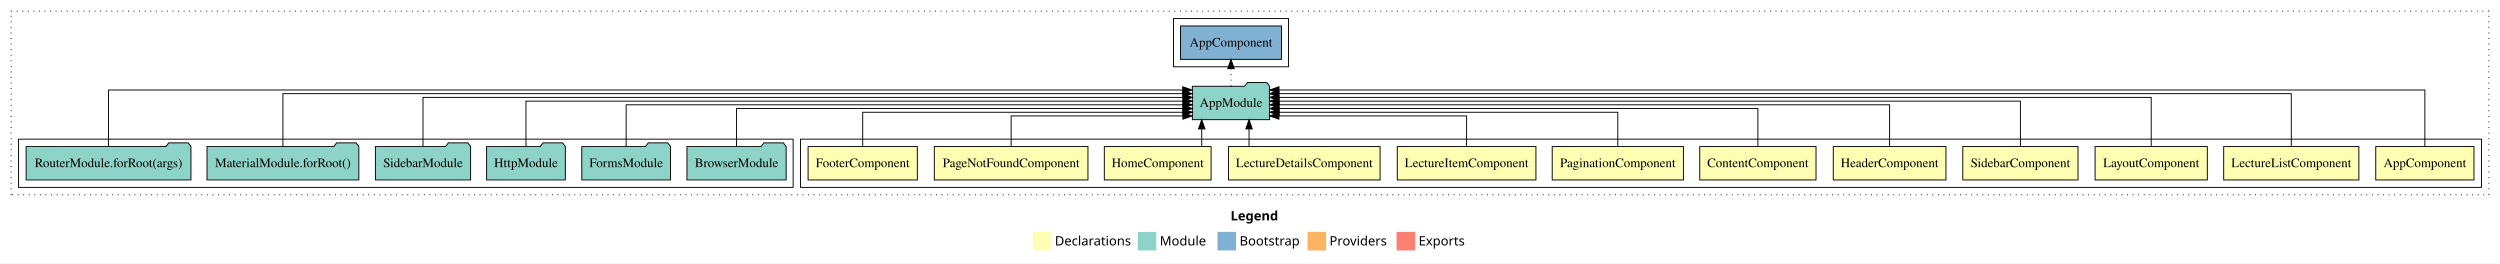
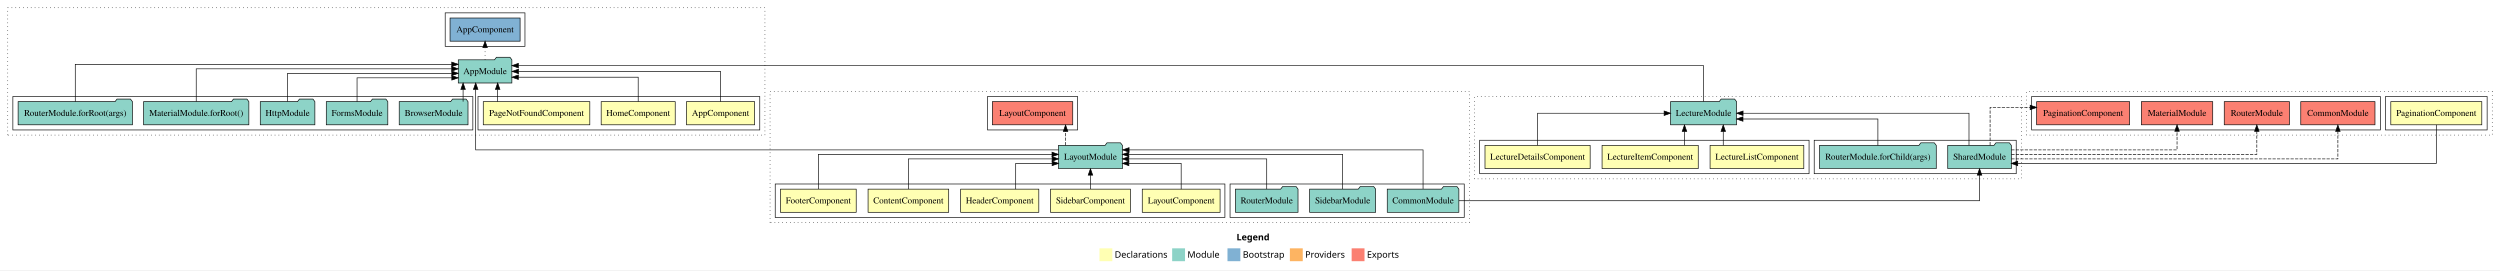
- <svg xmlns="http://www.w3.org/2000/svg" width="2695pt" height="284pt" viewBox="0.00 0.00 2695.00 284.00">
-   <g id="graph0" class="graph" transform="scale(1 1) rotate(0) translate(4 280)">
-     <polygon fill="white" stroke="none" points="-4,4 -4,-280 2691,-280 2691,4 -4,4" />
-     <text text-anchor="start" x="1322.51" y="-42.4" font-family="sans-serif" font-weight="bold" font-size="14.00">Legend</text>
-     <polygon fill="#ffffb3" stroke="none" points="1109.5,-10 1109.5,-30 1129.5,-30 1129.5,-10 1109.5,-10" />
-     <text text-anchor="start" x="1133.13" y="-15.4" font-family="sans-serif" font-size="14.00">  Declarations</text>
-     <polygon fill="#8dd3c7" stroke="none" points="1222.5,-10 1222.5,-30 1242.5,-30 1242.5,-10 1222.5,-10" />
-     <text text-anchor="start" x="1246.23" y="-15.4" font-family="sans-serif" font-size="14.00">  Module</text>
-     <polygon fill="#80b1d3" stroke="none" points="1308.5,-10 1308.5,-30 1328.5,-30 1328.5,-10 1308.5,-10" />
-     <text text-anchor="start" x="1332.28" y="-15.4" font-family="sans-serif" font-size="14.00">  Bootstrap</text>
-     <polygon fill="#fdb462" stroke="none" points="1405.5,-10 1405.5,-30 1425.5,-30 1425.5,-10 1405.5,-10" />
-     <text text-anchor="start" x="1429.17" y="-15.4" font-family="sans-serif" font-size="14.00">  Providers</text>
-     <polygon fill="#fb8072" stroke="none" points="1501.5,-10 1501.5,-30 1521.5,-30 1521.5,-10 1501.5,-10" />
-     <text text-anchor="start" x="1525.23" y="-15.4" font-family="sans-serif" font-size="14.00">  Exports</text>
+ <svg xmlns="http://www.w3.org/2000/svg" width="3886pt" height="420pt" viewBox="0.00 0.00 3886.00 420.00">
+   <g id="graph0" class="graph" transform="scale(1 1) rotate(0) translate(4 416)">
+     <polygon fill="white" stroke="none" points="-4,4 -4,-416 3882,-416 3882,4 -4,4" />
+     <text text-anchor="start" x="1918.01" y="-42.4" font-family="sans-serif" font-weight="bold" font-size="14.00">Legend</text>
+     <polygon fill="#ffffb3" stroke="none" points="1705,-10 1705,-30 1725,-30 1725,-10 1705,-10" />
+     <text text-anchor="start" x="1728.63" y="-15.4" font-family="sans-serif" font-size="14.00">  Declarations</text>
+     <polygon fill="#8dd3c7" stroke="none" points="1818,-10 1818,-30 1838,-30 1838,-10 1818,-10" />
+     <text text-anchor="start" x="1841.73" y="-15.4" font-family="sans-serif" font-size="14.00">  Module</text>
+     <polygon fill="#80b1d3" stroke="none" points="1904,-10 1904,-30 1924,-30 1924,-10 1904,-10" />
+     <text text-anchor="start" x="1927.78" y="-15.4" font-family="sans-serif" font-size="14.00">  Bootstrap</text>
+     <polygon fill="#fdb462" stroke="none" points="2001,-10 2001,-30 2021,-30 2021,-10 2001,-10" />
+     <text text-anchor="start" x="2024.67" y="-15.4" font-family="sans-serif" font-size="14.00">  Providers</text>
+     <polygon fill="#fb8072" stroke="none" points="2097,-10 2097,-30 2117,-30 2117,-10 2097,-10" />
+     <text text-anchor="start" x="2120.73" y="-15.4" font-family="sans-serif" font-size="14.00">  Exports</text>
    <g id="clust1" class="cluster">
-       <polygon fill="none" stroke="black" stroke-dasharray="1,5" points="8,-70 8,-268 2679,-268 2679,-70 8,-70" />
+       <polygon fill="none" stroke="black" stroke-dasharray="1,5" points="2288,-138 2288,-266 3138,-266 3138,-138 2288,-138" />
    </g>
    <g id="clust2" class="cluster">
-       <polygon fill="none" stroke="black" points="859,-78 859,-130 2671,-130 2671,-78 859,-78" />
-     </g>
-     <g id="clust15" class="cluster">
-       <polygon fill="none" stroke="black" points="16,-78 16,-130 851,-130 851,-78 16,-78" />
+       <polygon fill="none" stroke="black" points="2296,-146 2296,-198 2808,-198 2808,-146 2296,-146" />
+     </g>
+     <g id="clust6" class="cluster">
+       <polygon fill="none" stroke="black" points="2816,-146 2816,-198 3130,-198 3130,-146 2816,-146" />
+     </g>
+     <g id="clust10" class="cluster">
+       <polygon fill="none" stroke="black" stroke-dasharray="1,5" points="1193,-70 1193,-274 2280,-274 2280,-70 1193,-70" />
+     </g>
+     <g id="clust11" class="cluster">
+       <polygon fill="none" stroke="black" points="1201,-78 1201,-130 1900,-130 1900,-78 1201,-78" />
    </g>
    <g id="clust17" class="cluster">
-       <polygon fill="none" stroke="black" points="1261,-208 1261,-260 1385,-260 1385,-208 1261,-208" />
+       <polygon fill="none" stroke="black" points="1908,-78 1908,-130 2272,-130 2272,-78 1908,-78" />
+     </g>
+     <g id="clust18" class="cluster">
+       <polygon fill="none" stroke="black" points="1531,-214 1531,-266 1671,-266 1671,-214 1531,-214" />
+     </g>
+     <g id="clust21" class="cluster">
+       <polygon fill="none" stroke="black" stroke-dasharray="1,5" points="3146,-206 3146,-274 3870,-274 3870,-206 3146,-206" />
+     </g>
+     <g id="clust22" class="cluster">
+       <polygon fill="none" stroke="black" points="3704,-214 3704,-266 3862,-266 3862,-214 3704,-214" />
+     </g>
+     <g id="clust25" class="cluster">
+       <polygon fill="none" stroke="black" points="3154,-214 3154,-266 3696,-266 3696,-214 3154,-214" />
+     </g>
+     <g id="clust28" class="cluster">
+       <polygon fill="none" stroke="black" stroke-dasharray="1,5" points="8,-206 8,-404 1185,-404 1185,-206 8,-206" />
+     </g>
+     <g id="clust29" class="cluster">
+       <polygon fill="none" stroke="black" points="739,-214 739,-266 1177,-266 1177,-214 739,-214" />
+     </g>
+     <g id="clust33" class="cluster">
+       <polygon fill="none" stroke="black" points="16,-214 16,-266 731,-266 731,-214 16,-214" />
+     </g>
+     <g id="clust35" class="cluster">
+       <polygon fill="none" stroke="black" points="688,-344 688,-396 812,-396 812,-344 688,-344" />
    </g>
    <g id="node1" class="node">
-       <polygon fill="#ffffb3" stroke="black" points="2662.94,-122 2557.06,-122 2557.06,-86 2662.94,-86 2662.94,-122" />
-       <text text-anchor="middle" x="2610" y="-99.8" font-family="Times,serif" font-size="14.00">AppComponent</text>
+       <polygon fill="#ffffb3" stroke="black" points="2799.86,-190 2654.14,-190 2654.14,-154 2799.86,-154 2799.86,-190" />
+       <text text-anchor="middle" x="2727" y="-167.8" font-family="Times,serif" font-size="14.00">LectureListComponent</text>
+     </g>
+     <g id="node4" class="node">
+       <polygon fill="#8dd3c7" stroke="black" points="2695.3,-258 2692.3,-262 2671.3,-262 2668.3,-258 2592.7,-258 2592.7,-222 2695.3,-222 2695.3,-258" />
+       <text text-anchor="middle" x="2644" y="-235.8" font-family="Times,serif" font-size="14.00">LectureModule</text>
+     </g>
+     <g id="edge1" class="edge">
+       <path fill="none" stroke="black" d="M2674.61,-190.223C2674.61,-190.223 2674.61,-211.727 2674.61,-211.727" />
+       <polygon fill="black" stroke="black" points="2671.11,-211.727 2674.61,-221.727 2678.11,-211.727 2671.11,-211.727" />
+     </g>
+     <g id="node2" class="node">
+       <polygon fill="#ffffb3" stroke="black" points="2635.74,-190 2486.26,-190 2486.26,-154 2635.74,-154 2635.74,-190" />
+       <text text-anchor="middle" x="2561" y="-167.8" font-family="Times,serif" font-size="14.00">LectureItemComponent</text>
+     </g>
+     <g id="edge2" class="edge">
+       <path fill="none" stroke="black" d="M2614.36,-190.223C2614.36,-190.223 2614.36,-211.727 2614.36,-211.727" />
+       <polygon fill="black" stroke="black" points="2610.86,-211.727 2614.36,-221.727 2617.86,-211.727 2610.86,-211.727" />
+     </g>
+     <g id="node3" class="node">
+       <polygon fill="#ffffb3" stroke="black" points="2467.73,-190 2304.27,-190 2304.27,-154 2467.73,-154 2467.73,-190" />
+       <text text-anchor="middle" x="2386" y="-167.8" font-family="Times,serif" font-size="14.00">LectureDetailsComponent</text>
+     </g>
+     <g id="edge3" class="edge">
+       <path fill="none" stroke="black" d="M2386,-190.223C2386,-210.365 2386,-240 2386,-240 2386,-240 2582.72,-240 2582.72,-240" />
+       <polygon fill="black" stroke="black" points="2582.72,-243.5 2592.72,-240 2582.72,-236.5 2582.72,-243.5" />
+     </g>
+     <g id="node25" class="node">
+       <polygon fill="#8dd3c7" stroke="black" points="791.657,-323 788.657,-327 767.657,-327 764.657,-323 708.343,-323 708.343,-287 791.657,-287 791.657,-323" />
+       <text text-anchor="middle" x="750" y="-300.8" font-family="Times,serif" font-size="14.00">AppModule</text>
+     </g>
+     <g id="edge28" class="edge">
+       <path fill="none" stroke="black" d="M2644,-258.292C2644,-280.206 2644,-314 2644,-314 2644,-314 801.766,-314 801.766,-314" />
+       <polygon fill="black" stroke="black" points="801.766,-310.5 791.766,-314 801.766,-317.5 801.766,-310.5" />
+     </g>
+     <g id="node5" class="node">
+       <polygon fill="#8dd3c7" stroke="black" points="3122.42,-190 3119.42,-194 3098.42,-194 3095.42,-190 3023.58,-190 3023.58,-154 3122.42,-154 3122.42,-190" />
+       <text text-anchor="middle" x="3073" y="-167.8" font-family="Times,serif" font-size="14.00">SharedModule</text>
+     </g>
+     <g id="edge4" class="edge">
+       <path fill="none" stroke="black" d="M3056.6,-190.223C3056.6,-210.365 3056.6,-240 3056.6,-240 3056.6,-240 2705.42,-240 2705.42,-240" />
+       <polygon fill="black" stroke="black" points="2705.42,-236.5 2695.42,-240 2705.42,-243.5 2705.42,-236.5" />
+     </g>
+     <g id="node18" class="node">
+       <polygon fill="#fb8072" stroke="black" points="3687.67,-258 3572.33,-258 3572.33,-222 3687.67,-222 3687.67,-258" />
+       <text text-anchor="middle" x="3630" y="-235.8" font-family="Times,serif" font-size="14.00">CommonModule </text>
+     </g>
+     <g id="edge17" class="edge">
+       <path fill="none" stroke="black" stroke-dasharray="5,2" d="M3122.43,-169C3258.75,-169 3630,-169 3630,-169 3630,-169 3630,-211.716 3630,-211.716" />
+       <polygon fill="black" stroke="black" points="3626.5,-211.716 3630,-221.716 3633.5,-211.716 3626.5,-211.716" />
+     </g>
+     <g id="node19" class="node">
+       <polygon fill="#fb8072" stroke="black" points="3554.65,-258 3453.35,-258 3453.35,-222 3554.65,-222 3554.65,-258" />
+       <text text-anchor="middle" x="3504" y="-235.8" font-family="Times,serif" font-size="14.00">RouterModule </text>
+     </g>
+     <g id="edge18" class="edge">
+       <path fill="none" stroke="black" stroke-dasharray="5,2" d="M3122.44,-176C3235.65,-176 3504,-176 3504,-176 3504,-176 3504,-211.831 3504,-211.831" />
+       <polygon fill="black" stroke="black" points="3500.5,-211.831 3504,-221.831 3507.5,-211.831 3500.5,-211.831" />
+     </g>
+     <g id="node20" class="node">
+       <polygon fill="#fb8072" stroke="black" points="3435.47,-258 3324.53,-258 3324.53,-222 3435.47,-222 3435.47,-258" />
+       <text text-anchor="middle" x="3380" y="-235.8" font-family="Times,serif" font-size="14.00">MaterialModule </text>
+     </g>
+     <g id="edge19" class="edge">
+       <path fill="none" stroke="black" stroke-dasharray="5,2" d="M3122.32,-183C3209.11,-183 3380,-183 3380,-183 3380,-183 3380,-211.965 3380,-211.965" />
+       <polygon fill="black" stroke="black" points="3376.5,-211.965 3380,-221.965 3383.5,-211.965 3376.5,-211.965" />
+     </g>
+     <g id="node21" class="node">
+       <polygon fill="#fb8072" stroke="black" points="3306.22,-258 3161.78,-258 3161.78,-222 3306.22,-222 3306.22,-258" />
+       <text text-anchor="middle" x="3234" y="-235.8" font-family="Times,serif" font-size="14.00">PaginationComponent </text>
+     </g>
+     <g id="edge20" class="edge">
+       <path fill="none" stroke="black" stroke-dasharray="5,2" d="M3089.4,-190.248C3089.4,-213.018 3089.4,-249 3089.4,-249 3089.4,-249 3151.7,-249 3151.7,-249" />
+       <polygon fill="black" stroke="black" points="3151.7,-252.5 3161.7,-249 3151.7,-245.5 3151.7,-252.5" />
+     </g>
+     <g id="node6" class="node">
+       <polygon fill="#8dd3c7" stroke="black" points="3005.73,-190 3002.73,-194 2981.73,-194 2978.73,-190 2824.27,-190 2824.27,-154 3005.73,-154 3005.73,-190" />
+       <text text-anchor="middle" x="2915" y="-167.8" font-family="Times,serif" font-size="14.00">RouterModule.forChild(args)</text>
+     </g>
+     <g id="edge5" class="edge">
+       <path fill="none" stroke="black" d="M2915,-190.023C2915,-207.373 2915,-231 2915,-231 2915,-231 2705.29,-231 2705.29,-231" />
+       <polygon fill="black" stroke="black" points="2705.29,-227.5 2695.29,-231 2705.29,-234.5 2705.29,-227.5" />
+     </g>
+     <g id="node7" class="node">
+       <polygon fill="#ffffb3" stroke="black" points="1892.49,-122 1771.51,-122 1771.51,-86 1892.49,-86 1892.49,-122" />
+       <text text-anchor="middle" x="1832" y="-99.8" font-family="Times,serif" font-size="14.00">LayoutComponent</text>
+     </g>
+     <g id="node12" class="node">
+       <polygon fill="#8dd3c7" stroke="black" points="1740.71,-190 1737.71,-194 1716.71,-194 1713.71,-190 1641.29,-190 1641.29,-154 1740.71,-154 1740.71,-190" />
+       <text text-anchor="middle" x="1691" y="-167.8" font-family="Times,serif" font-size="14.00">LayoutModule</text>
+     </g>
+     <g id="edge6" class="edge">
+       <path fill="none" stroke="black" d="M1832,-122.034C1832,-139.06 1832,-162 1832,-162 1832,-162 1750.71,-162 1750.71,-162" />
+       <polygon fill="black" stroke="black" points="1750.71,-158.5 1740.71,-162 1750.71,-165.5 1750.71,-158.5" />
+     </g>
+     <g id="node8" class="node">
+       <polygon fill="#ffffb3" stroke="black" points="1753.1,-122 1628.9,-122 1628.9,-86 1753.1,-86 1753.1,-122" />
+       <text text-anchor="middle" x="1691" y="-99.8" font-family="Times,serif" font-size="14.00">SidebarComponent</text>
+     </g>
+     <g id="edge7" class="edge">
+       <path fill="none" stroke="black" d="M1691,-122.223C1691,-122.223 1691,-143.727 1691,-143.727" />
+       <polygon fill="black" stroke="black" points="1687.5,-143.727 1691,-153.727 1694.5,-143.727 1687.5,-143.727" />
+     </g>
+     <g id="node9" class="node">
+       <polygon fill="#ffffb3" stroke="black" points="1610.74,-122 1489.26,-122 1489.26,-86 1610.74,-86 1610.74,-122" />
+       <text text-anchor="middle" x="1550" y="-99.8" font-family="Times,serif" font-size="14.00">HeaderComponent</text>
+     </g>
+     <g id="edge8" class="edge">
+       <path fill="none" stroke="black" d="M1574.81,-122.034C1574.81,-139.06 1574.81,-162 1574.81,-162 1574.81,-162 1631.39,-162 1631.39,-162" />
+       <polygon fill="black" stroke="black" points="1631.39,-165.5 1641.39,-162 1631.39,-158.5 1631.39,-165.5" />
+     </g>
+     <g id="node10" class="node">
+       <polygon fill="#ffffb3" stroke="black" points="1470.67,-122 1345.33,-122 1345.33,-86 1470.67,-86 1470.67,-122" />
+       <text text-anchor="middle" x="1408" y="-99.8" font-family="Times,serif" font-size="14.00">ContentComponent</text>
+     </g>
+     <g id="edge9" class="edge">
+       <path fill="none" stroke="black" d="M1408,-122.106C1408,-141.339 1408,-169 1408,-169 1408,-169 1631.38,-169 1631.38,-169" />
+       <polygon fill="black" stroke="black" points="1631.38,-172.5 1641.38,-169 1631.38,-165.5 1631.38,-172.5" />
+     </g>
+     <g id="node11" class="node">
+       <polygon fill="#ffffb3" stroke="black" points="1326.88,-122 1209.12,-122 1209.12,-86 1326.88,-86 1326.88,-122" />
+       <text text-anchor="middle" x="1268" y="-99.8" font-family="Times,serif" font-size="14.00">FooterComponent</text>
+     </g>
+     <g id="edge10" class="edge">
+       <path fill="none" stroke="black" d="M1268,-122.169C1268,-143.498 1268,-176 1268,-176 1268,-176 1631.23,-176 1631.23,-176" />
+       <polygon fill="black" stroke="black" points="1631.23,-179.5 1641.23,-176 1631.23,-172.5 1631.23,-179.5" />
+     </g>
+     <g id="node16" class="node">
+       <polygon fill="#fb8072" stroke="black" points="1663.49,-258 1538.51,-258 1538.51,-222 1663.49,-222 1663.49,-258" />
+       <text text-anchor="middle" x="1601" y="-235.8" font-family="Times,serif" font-size="14.00">LayoutComponent </text>
+     </g>
+     <g id="edge14" class="edge">
+       <path fill="none" stroke="black" stroke-dasharray="5,2" d="M1652.32,-190.223C1652.32,-190.223 1652.32,-211.727 1652.32,-211.727" />
+       <polygon fill="black" stroke="black" points="1648.82,-211.727 1652.32,-221.727 1655.82,-211.727 1648.82,-211.727" />
+     </g>
+     <g id="edge27" class="edge">
+       <path fill="none" stroke="black" d="M1641.3,-183C1445.15,-183 735.412,-183 735.412,-183 735.412,-183 735.412,-276.998 735.412,-276.998" />
+       <polygon fill="black" stroke="black" points="731.912,-276.998 735.412,-286.998 738.912,-276.999 731.912,-276.998" />
    </g>
    <g id="node13" class="node">
-       <polygon fill="#8dd3c7" stroke="black" points="1364.66,-187 1361.66,-191 1340.66,-191 1337.66,-187 1281.34,-187 1281.34,-151 1364.66,-151 1364.66,-187" />
-       <text text-anchor="middle" x="1323" y="-164.8" font-family="Times,serif" font-size="14.00">AppModule</text>
-     </g>
-     <g id="edge1" class="edge">
-       <path fill="none" stroke="black" d="M2610,-122.323C2610,-145.66 2610,-183 2610,-183 2610,-183 1374.73,-183 1374.73,-183" />
-       <polygon fill="black" stroke="black" points="1374.73,-179.5 1364.73,-183 1374.73,-186.5 1374.73,-179.5" />
-     </g>
-     <g id="node2" class="node">
-       <polygon fill="#ffffb3" stroke="black" points="2538.86,-122 2393.14,-122 2393.14,-86 2538.86,-86 2538.86,-122" />
-       <text text-anchor="middle" x="2466" y="-99.8" font-family="Times,serif" font-size="14.00">LectureListComponent</text>
-     </g>
-     <g id="edge2" class="edge">
-       <path fill="none" stroke="black" d="M2466,-122.155C2466,-144.352 2466,-179 2466,-179 2466,-179 1374.69,-179 1374.69,-179" />
-       <polygon fill="black" stroke="black" points="1374.69,-175.5 1364.69,-179 1374.69,-182.5 1374.69,-175.5" />
-     </g>
-     <g id="node3" class="node">
-       <polygon fill="#ffffb3" stroke="black" points="2375.49,-122 2254.51,-122 2254.51,-86 2375.49,-86 2375.49,-122" />
-       <text text-anchor="middle" x="2315" y="-99.8" font-family="Times,serif" font-size="14.00">LayoutComponent</text>
-     </g>
-     <g id="edge3" class="edge">
-       <path fill="none" stroke="black" d="M2315,-122.284C2315,-143.321 2315,-175 2315,-175 2315,-175 1374.68,-175 1374.68,-175" />
-       <polygon fill="black" stroke="black" points="1374.68,-171.5 1364.68,-175 1374.68,-178.5 1374.68,-171.5" />
-     </g>
-     <g id="node4" class="node">
-       <polygon fill="#ffffb3" stroke="black" points="2236.1,-122 2111.9,-122 2111.9,-86 2236.1,-86 2236.1,-122" />
-       <text text-anchor="middle" x="2174" y="-99.8" font-family="Times,serif" font-size="14.00">SidebarComponent</text>
-     </g>
-     <g id="edge4" class="edge">
-       <path fill="none" stroke="black" d="M2174,-122.308C2174,-142.146 2174,-171 2174,-171 2174,-171 1374.91,-171 1374.91,-171" />
-       <polygon fill="black" stroke="black" points="1374.91,-167.5 1364.91,-171 1374.91,-174.5 1374.91,-167.5" />
-     </g>
-     <g id="node5" class="node">
-       <polygon fill="#ffffb3" stroke="black" points="2093.74,-122 1972.26,-122 1972.26,-86 2093.74,-86 2093.74,-122" />
-       <text text-anchor="middle" x="2033" y="-99.8" font-family="Times,serif" font-size="14.00">HeaderComponent</text>
-     </g>
-     <g id="edge5" class="edge">
-       <path fill="none" stroke="black" d="M2033,-122.222C2033,-140.829 2033,-167 2033,-167 2033,-167 1374.76,-167 1374.76,-167" />
-       <polygon fill="black" stroke="black" points="1374.76,-163.5 1364.76,-167 1374.76,-170.5 1374.76,-163.5" />
-     </g>
-     <g id="node6" class="node">
-       <polygon fill="#ffffb3" stroke="black" points="1953.67,-122 1828.33,-122 1828.33,-86 1953.67,-86 1953.67,-122" />
-       <text text-anchor="middle" x="1891" y="-99.8" font-family="Times,serif" font-size="14.00">ContentComponent</text>
-     </g>
-     <g id="edge6" class="edge">
-       <path fill="none" stroke="black" d="M1891,-122.023C1891,-139.373 1891,-163 1891,-163 1891,-163 1374.77,-163 1374.77,-163" />
-       <polygon fill="black" stroke="black" points="1374.77,-159.5 1364.77,-163 1374.77,-166.5 1374.77,-159.5" />
-     </g>
-     <g id="node7" class="node">
-       <polygon fill="#ffffb3" stroke="black" points="1810.72,-122 1669.28,-122 1669.28,-86 1810.72,-86 1810.72,-122" />
-       <text text-anchor="middle" x="1740" y="-99.8" font-family="Times,serif" font-size="14.00">PaginationComponent</text>
-     </g>
-     <g id="edge7" class="edge">
-       <path fill="none" stroke="black" d="M1740,-122.009C1740,-138.049 1740,-159 1740,-159 1740,-159 1374.89,-159 1374.89,-159" />
-       <polygon fill="black" stroke="black" points="1374.89,-155.5 1364.89,-159 1374.89,-162.5 1374.89,-155.5" />
-     </g>
-     <g id="node8" class="node">
-       <polygon fill="#ffffb3" stroke="black" points="1651.74,-122 1502.26,-122 1502.26,-86 1651.74,-86 1651.74,-122" />
-       <text text-anchor="middle" x="1577" y="-99.8" font-family="Times,serif" font-size="14.00">LectureItemComponent</text>
-     </g>
-     <g id="edge8" class="edge">
-       <path fill="none" stroke="black" d="M1577,-122.124C1577,-136.783 1577,-155 1577,-155 1577,-155 1374.66,-155 1374.66,-155" />
-       <polygon fill="black" stroke="black" points="1374.66,-151.5 1364.66,-155 1374.66,-158.5 1374.66,-151.5" />
-     </g>
-     <g id="node9" class="node">
-       <polygon fill="#ffffb3" stroke="black" points="1483.73,-122 1320.27,-122 1320.27,-86 1483.73,-86 1483.73,-122" />
-       <text text-anchor="middle" x="1402" y="-99.8" font-family="Times,serif" font-size="14.00">LectureDetailsComponent</text>
-     </g>
-     <g id="edge9" class="edge">
-       <path fill="none" stroke="black" d="M1342.48,-122.106C1342.48,-122.106 1342.48,-140.991 1342.48,-140.991" />
-       <polygon fill="black" stroke="black" points="1338.98,-140.991 1342.48,-150.991 1345.98,-140.991 1338.98,-140.991" />
-     </g>
-     <g id="node10" class="node">
-       <polygon fill="#ffffb3" stroke="black" points="1301.55,-122 1186.45,-122 1186.45,-86 1301.55,-86 1301.55,-122" />
-       <text text-anchor="middle" x="1244" y="-99.8" font-family="Times,serif" font-size="14.00">HomeComponent</text>
-     </g>
-     <g id="edge10" class="edge">
-       <path fill="none" stroke="black" d="M1291.47,-122.106C1291.47,-122.106 1291.47,-140.991 1291.47,-140.991" />
-       <polygon fill="black" stroke="black" points="1287.97,-140.991 1291.47,-150.991 1294.97,-140.991 1287.97,-140.991" />
-     </g>
-     <g id="node11" class="node">
-       <polygon fill="#ffffb3" stroke="black" points="1168.82,-122 1003.18,-122 1003.18,-86 1168.82,-86 1168.82,-122" />
-       <text text-anchor="middle" x="1086" y="-99.8" font-family="Times,serif" font-size="14.00">PageNotFoundComponent</text>
+       <polygon fill="#8dd3c7" stroke="black" points="2263.67,-122 2260.67,-126 2239.67,-126 2236.67,-122 2152.33,-122 2152.33,-86 2263.67,-86 2263.67,-122" />
+       <text text-anchor="middle" x="2208" y="-99.8" font-family="Times,serif" font-size="14.00">CommonModule</text>
+     </g>
+     <g id="edge16" class="edge">
+       <path fill="none" stroke="black" d="M2263.76,-104C2455.05,-104 3073,-104 3073,-104 3073,-104 3073,-143.777 3073,-143.777" />
+       <polygon fill="black" stroke="black" points="3069.5,-143.777 3073,-153.777 3076.5,-143.777 3069.5,-143.777" />
    </g>
    <g id="edge11" class="edge">
-       <path fill="none" stroke="black" d="M1086,-122.124C1086,-136.783 1086,-155 1086,-155 1086,-155 1271.17,-155 1271.17,-155" />
-       <polygon fill="black" stroke="black" points="1271.17,-158.5 1281.17,-155 1271.17,-151.5 1271.17,-158.5" />
-     </g>
-     <g id="node12" class="node">
-       <polygon fill="#ffffb3" stroke="black" points="984.881,-122 867.119,-122 867.119,-86 984.881,-86 984.881,-122" />
-       <text text-anchor="middle" x="926" y="-99.8" font-family="Times,serif" font-size="14.00">FooterComponent</text>
+       <path fill="none" stroke="black" d="M2208,-122.323C2208,-145.66 2208,-183 2208,-183 2208,-183 1751.04,-183 1751.04,-183" />
+       <polygon fill="black" stroke="black" points="1751.04,-179.5 1741.04,-183 1751.04,-186.5 1751.04,-179.5" />
+     </g>
+     <g id="node14" class="node">
+       <polygon fill="#8dd3c7" stroke="black" points="2134.31,-122 2131.31,-126 2110.31,-126 2107.31,-122 2031.69,-122 2031.69,-86 2134.31,-86 2134.31,-122" />
+       <text text-anchor="middle" x="2083" y="-99.8" font-family="Times,serif" font-size="14.00">SidebarModule</text>
    </g>
    <g id="edge12" class="edge">
-       <path fill="none" stroke="black" d="M926,-122.009C926,-138.049 926,-159 926,-159 926,-159 1271.26,-159 1271.26,-159" />
-       <polygon fill="black" stroke="black" points="1271.26,-162.5 1281.26,-159 1271.26,-155.5 1271.26,-162.5" />
-     </g>
-     <g id="node20" class="node">
-       <polygon fill="#80b1d3" stroke="black" points="1377.44,-252 1268.56,-252 1268.56,-216 1377.44,-216 1377.44,-252" />
-       <text text-anchor="middle" x="1323" y="-229.8" font-family="Times,serif" font-size="14.00">AppComponent </text>
-     </g>
-     <g id="edge19" class="edge">
-       <path fill="none" stroke="black" stroke-dasharray="1,5" d="M1323,-187.106C1323,-187.106 1323,-205.991 1323,-205.991" />
-       <polygon fill="black" stroke="black" points="1319.5,-205.991 1323,-215.991 1326.5,-205.991 1319.5,-205.991" />
-     </g>
-     <g id="node14" class="node">
-       <polygon fill="#8dd3c7" stroke="black" points="843.473,-122 840.473,-126 819.473,-126 816.473,-122 736.527,-122 736.527,-86 843.473,-86 843.473,-122" />
-       <text text-anchor="middle" x="790" y="-99.8" font-family="Times,serif" font-size="14.00">BrowserModule</text>
+       <path fill="none" stroke="black" d="M2083,-122.169C2083,-143.498 2083,-176 2083,-176 2083,-176 1750.65,-176 1750.65,-176" />
+       <polygon fill="black" stroke="black" points="1750.65,-172.5 1740.65,-176 1750.65,-179.5 1750.65,-172.5" />
+     </g>
+     <g id="node15" class="node">
+       <polygon fill="#8dd3c7" stroke="black" points="2013.65,-122 2010.65,-126 1989.65,-126 1986.65,-122 1916.35,-122 1916.35,-86 2013.65,-86 2013.65,-122" />
+       <text text-anchor="middle" x="1965" y="-99.8" font-family="Times,serif" font-size="14.00">RouterModule</text>
    </g>
    <g id="edge13" class="edge">
-       <path fill="none" stroke="black" d="M790,-122.023C790,-139.373 790,-163 790,-163 790,-163 1271.18,-163 1271.18,-163" />
-       <polygon fill="black" stroke="black" points="1271.18,-166.5 1281.18,-163 1271.18,-159.5 1271.18,-166.5" />
-     </g>
-     <g id="node15" class="node">
-       <polygon fill="#8dd3c7" stroke="black" points="718.829,-122 715.829,-126 694.829,-126 691.829,-122 623.171,-122 623.171,-86 718.829,-86 718.829,-122" />
-       <text text-anchor="middle" x="671" y="-99.8" font-family="Times,serif" font-size="14.00">FormsModule</text>
-     </g>
-     <g id="edge14" class="edge">
-       <path fill="none" stroke="black" d="M671,-122.222C671,-140.829 671,-167 671,-167 671,-167 1271.22,-167 1271.22,-167" />
-       <polygon fill="black" stroke="black" points="1271.22,-170.5 1281.22,-167 1271.22,-163.5 1271.22,-170.5" />
-     </g>
-     <g id="node16" class="node">
-       <polygon fill="#8dd3c7" stroke="black" points="605.439,-122 602.439,-126 581.439,-126 578.439,-122 520.561,-122 520.561,-86 605.439,-86 605.439,-122" />
-       <text text-anchor="middle" x="563" y="-99.8" font-family="Times,serif" font-size="14.00">HttpModule</text>
+       <path fill="none" stroke="black" d="M1965,-122.106C1965,-141.339 1965,-169 1965,-169 1965,-169 1750.62,-169 1750.62,-169" />
+       <polygon fill="black" stroke="black" points="1750.62,-165.5 1740.62,-169 1750.62,-172.5 1750.62,-165.5" />
+     </g>
+     <g id="node17" class="node">
+       <polygon fill="#ffffb3" stroke="black" points="3853.72,-258 3712.28,-258 3712.28,-222 3853.72,-222 3853.72,-258" />
+       <text text-anchor="middle" x="3783" y="-235.8" font-family="Times,serif" font-size="14.00">PaginationComponent</text>
    </g>
    <g id="edge15" class="edge">
-       <path fill="none" stroke="black" d="M563,-122.308C563,-142.146 563,-171 563,-171 563,-171 1271.33,-171 1271.33,-171" />
-       <polygon fill="black" stroke="black" points="1271.33,-174.5 1281.33,-171 1271.33,-167.5 1271.33,-174.5" />
-     </g>
-     <g id="node17" class="node">
-       <polygon fill="#8dd3c7" stroke="black" points="503.313,-122 500.313,-126 479.313,-126 476.313,-122 400.687,-122 400.687,-86 503.313,-86 503.313,-122" />
-       <text text-anchor="middle" x="452" y="-99.8" font-family="Times,serif" font-size="14.00">SidebarModule</text>
-     </g>
-     <g id="edge16" class="edge">
-       <path fill="none" stroke="black" d="M452,-122.284C452,-143.321 452,-175 452,-175 452,-175 1271.28,-175 1271.28,-175" />
-       <polygon fill="black" stroke="black" points="1271.28,-178.5 1281.28,-175 1271.28,-171.5 1271.28,-178.5" />
-     </g>
-     <g id="node18" class="node">
-       <polygon fill="#8dd3c7" stroke="black" points="382.841,-122 379.841,-126 358.841,-126 355.841,-122 219.159,-122 219.159,-86 382.841,-86 382.841,-122" />
-       <text text-anchor="middle" x="301" y="-99.8" font-family="Times,serif" font-size="14.00">MaterialModule.forRoot()</text>
-     </g>
-     <g id="edge17" class="edge">
-       <path fill="none" stroke="black" d="M301,-122.155C301,-144.352 301,-179 301,-179 301,-179 1271.03,-179 1271.03,-179" />
-       <polygon fill="black" stroke="black" points="1271.03,-182.5 1281.03,-179 1271.03,-175.5 1271.03,-182.5" />
-     </g>
-     <g id="node19" class="node">
-       <polygon fill="#8dd3c7" stroke="black" points="201.842,-122 198.842,-126 177.842,-126 174.842,-122 24.158,-122 24.158,-86 201.842,-86 201.842,-122" />
-       <text text-anchor="middle" x="113" y="-99.8" font-family="Times,serif" font-size="14.00">RouterModule.forRoot(args)</text>
-     </g>
-     <g id="edge18" class="edge">
-       <path fill="none" stroke="black" d="M113,-122.323C113,-145.66 113,-183 113,-183 113,-183 1271,-183 1271,-183" />
-       <polygon fill="black" stroke="black" points="1271,-186.5 1281,-183 1271,-179.5 1271,-186.5" />
+       <path fill="none" stroke="black" d="M3783,-221.909C3783,-198.867 3783,-162 3783,-162 3783,-162 3132.36,-162 3132.36,-162" />
+       <polygon fill="black" stroke="black" points="3132.36,-158.5 3122.36,-162 3132.36,-165.5 3132.36,-158.5" />
+     </g>
+     <g id="node22" class="node">
+       <polygon fill="#ffffb3" stroke="black" points="1168.94,-258 1063.06,-258 1063.06,-222 1168.94,-222 1168.94,-258" />
+       <text text-anchor="middle" x="1116" y="-235.8" font-family="Times,serif" font-size="14.00">AppComponent</text>
+     </g>
+     <g id="edge21" class="edge">
+       <path fill="none" stroke="black" d="M1116,-258.106C1116,-277.339 1116,-305 1116,-305 1116,-305 801.985,-305 801.985,-305" />
+       <polygon fill="black" stroke="black" points="801.985,-301.5 791.985,-305 801.985,-308.5 801.985,-301.5" />
+     </g>
+     <g id="node23" class="node">
+       <polygon fill="#ffffb3" stroke="black" points="1045.55,-258 930.455,-258 930.455,-222 1045.55,-222 1045.55,-258" />
+       <text text-anchor="middle" x="988" y="-235.8" font-family="Times,serif" font-size="14.00">HomeComponent</text>
+     </g>
+     <g id="edge22" class="edge">
+       <path fill="none" stroke="black" d="M988,-258.027C988,-274.398 988,-296 988,-296 988,-296 801.729,-296 801.729,-296" />
+       <polygon fill="black" stroke="black" points="801.729,-292.5 791.729,-296 801.729,-299.5 801.729,-292.5" />
+     </g>
+     <g id="node24" class="node">
+       <polygon fill="#ffffb3" stroke="black" points="912.824,-258 747.176,-258 747.176,-222 912.824,-222 912.824,-258" />
+       <text text-anchor="middle" x="830" y="-235.8" font-family="Times,serif" font-size="14.00">PageNotFoundComponent</text>
+     </g>
+     <g id="edge23" class="edge">
+       <path fill="none" stroke="black" d="M769.583,-258.106C769.583,-258.106 769.583,-276.991 769.583,-276.991" />
+       <polygon fill="black" stroke="black" points="766.083,-276.991 769.583,-286.991 773.083,-276.991 766.083,-276.991" />
+     </g>
+     <g id="node31" class="node">
+       <polygon fill="#80b1d3" stroke="black" points="804.439,-388 695.561,-388 695.561,-352 804.439,-352 804.439,-388" />
+       <text text-anchor="middle" x="750" y="-365.8" font-family="Times,serif" font-size="14.00">AppComponent </text>
+     </g>
+     <g id="edge31" class="edge">
+       <path fill="none" stroke="black" stroke-dasharray="1,5" d="M750,-323.106C750,-323.106 750,-341.991 750,-341.991" />
+       <polygon fill="black" stroke="black" points="746.5,-341.991 750,-351.991 753.5,-341.991 746.5,-341.991" />
+     </g>
+     <g id="node26" class="node">
+       <polygon fill="#8dd3c7" stroke="black" points="723.473,-258 720.473,-262 699.473,-262 696.473,-258 616.527,-258 616.527,-222 723.473,-222 723.473,-258" />
+       <text text-anchor="middle" x="670" y="-235.8" font-family="Times,serif" font-size="14.00">BrowserModule</text>
+     </g>
+     <g id="edge24" class="edge">
+       <path fill="none" stroke="black" d="M715.829,-258.106C715.829,-258.106 715.829,-276.991 715.829,-276.991" />
+       <polygon fill="black" stroke="black" points="712.329,-276.991 715.829,-286.991 719.329,-276.991 712.329,-276.991" />
+     </g>
+     <g id="node27" class="node">
+       <polygon fill="#8dd3c7" stroke="black" points="598.829,-258 595.829,-262 574.829,-262 571.829,-258 503.171,-258 503.171,-222 598.829,-222 598.829,-258" />
+       <text text-anchor="middle" x="551" y="-235.8" font-family="Times,serif" font-size="14.00">FormsModule</text>
+     </g>
+     <g id="edge25" class="edge">
+       <path fill="none" stroke="black" d="M551,-258.009C551,-274.049 551,-295 551,-295 551,-295 698.283,-295 698.283,-295" />
+       <polygon fill="black" stroke="black" points="698.283,-298.5 708.283,-295 698.283,-291.5 698.283,-298.5" />
+     </g>
+     <g id="node28" class="node">
+       <polygon fill="#8dd3c7" stroke="black" points="485.439,-258 482.439,-262 461.439,-262 458.439,-258 400.561,-258 400.561,-222 485.439,-222 485.439,-258" />
+       <text text-anchor="middle" x="443" y="-235.8" font-family="Times,serif" font-size="14.00">HttpModule</text>
+     </g>
+     <g id="edge26" class="edge">
+       <path fill="none" stroke="black" d="M443,-258.267C443,-276.555 443,-302 443,-302 443,-302 698.277,-302 698.277,-302" />
+       <polygon fill="black" stroke="black" points="698.277,-305.5 708.277,-302 698.277,-298.5 698.277,-305.5" />
+     </g>
+     <g id="node29" class="node">
+       <polygon fill="#8dd3c7" stroke="black" points="382.841,-258 379.841,-262 358.841,-262 355.841,-258 219.159,-258 219.159,-222 382.841,-222 382.841,-258" />
+       <text text-anchor="middle" x="301" y="-235.8" font-family="Times,serif" font-size="14.00">MaterialModule.forRoot()</text>
+     </g>
+     <g id="edge29" class="edge">
+       <path fill="none" stroke="black" d="M301,-258.129C301,-278.572 301,-309 301,-309 301,-309 698.162,-309 698.162,-309" />
+       <polygon fill="black" stroke="black" points="698.162,-312.5 708.162,-309 698.162,-305.5 698.162,-312.5" />
+     </g>
+     <g id="node30" class="node">
+       <polygon fill="#8dd3c7" stroke="black" points="201.842,-258 198.842,-262 177.842,-262 174.842,-258 24.158,-258 24.158,-222 201.842,-222 201.842,-258" />
+       <text text-anchor="middle" x="113" y="-235.8" font-family="Times,serif" font-size="14.00">RouterModule.forRoot(args)</text>
+     </g>
+     <g id="edge30" class="edge">
+       <path fill="none" stroke="black" d="M113,-258.011C113,-280.485 113,-316 113,-316 113,-316 698.205,-316 698.205,-316" />
+       <polygon fill="black" stroke="black" points="698.205,-319.5 708.205,-316 698.205,-312.5 698.205,-319.5" />
    </g>
  </g>
</svg>
